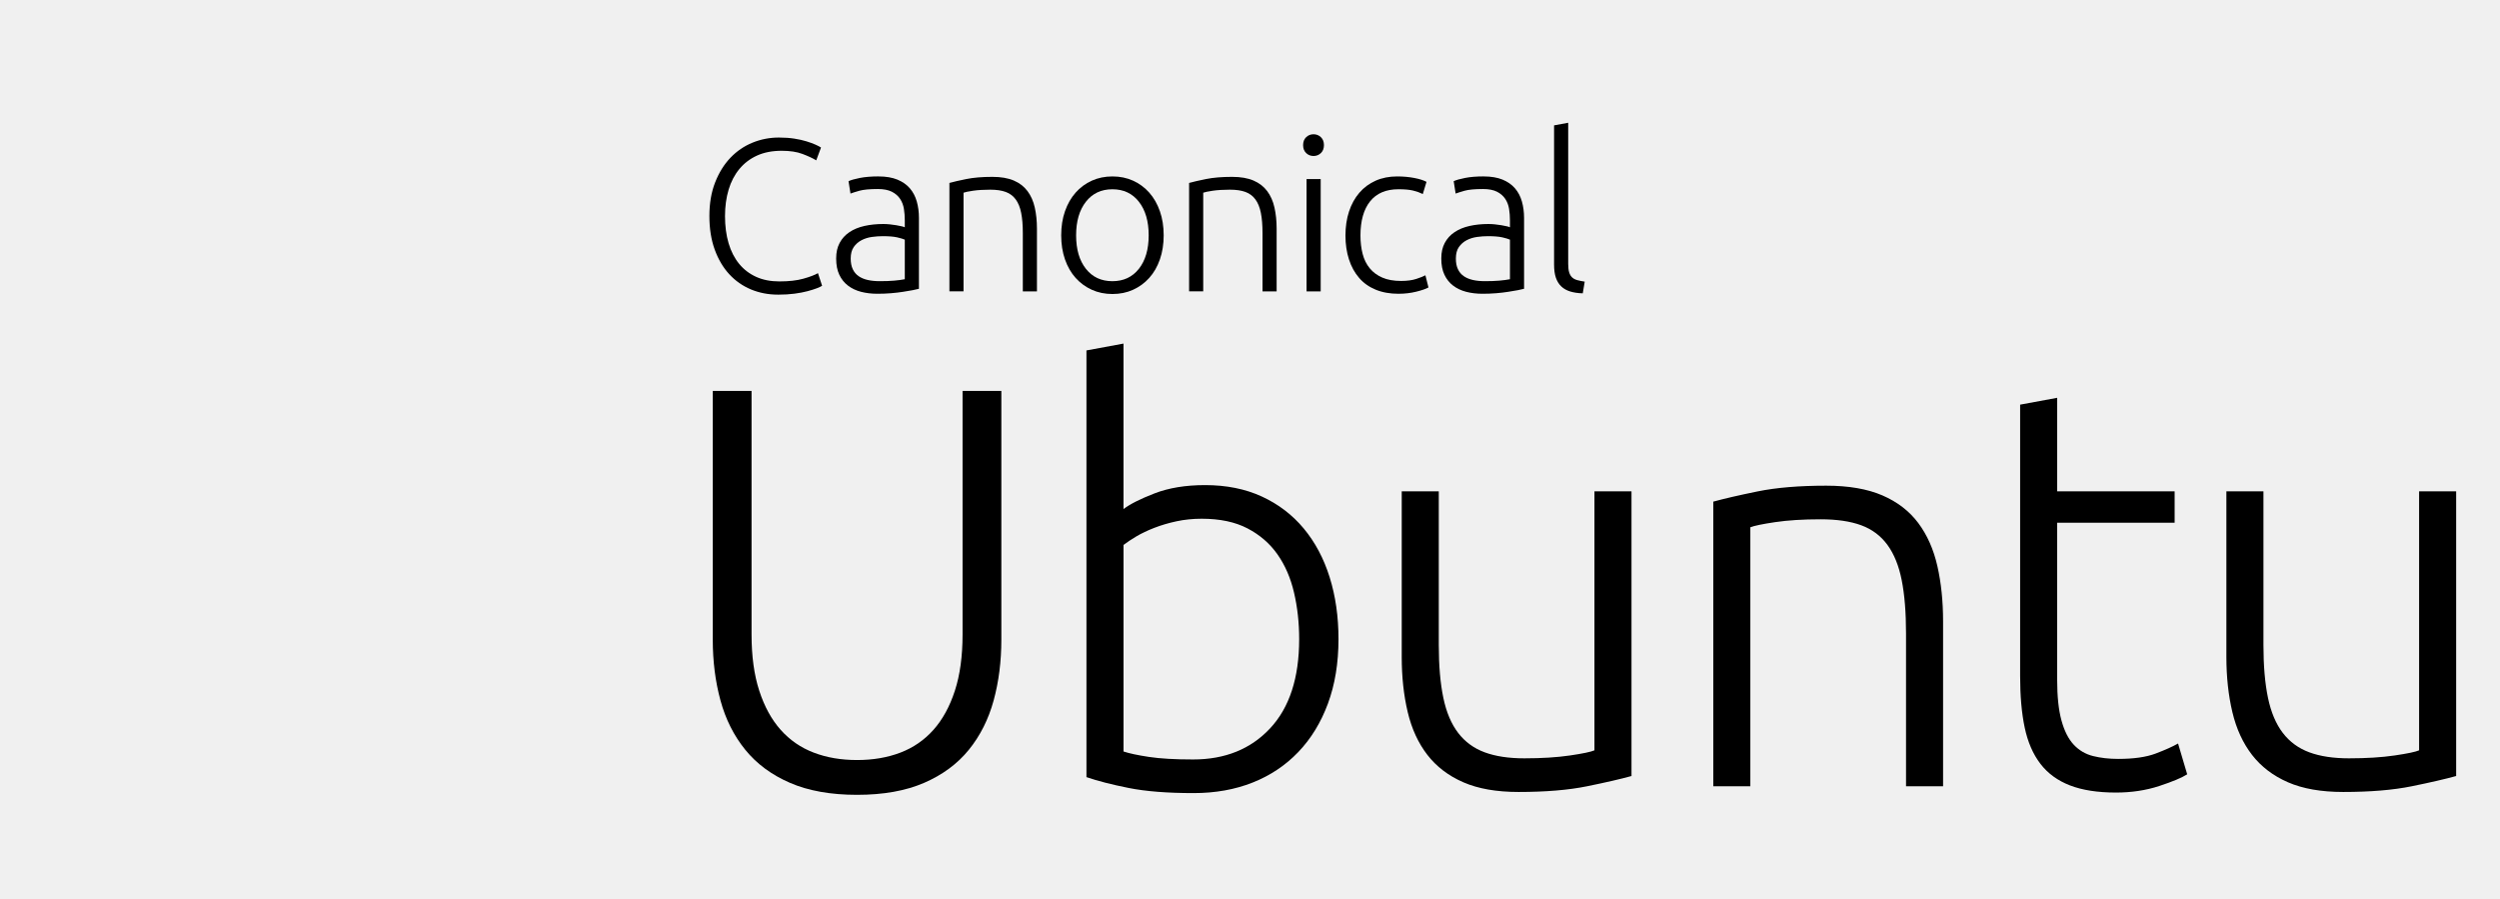
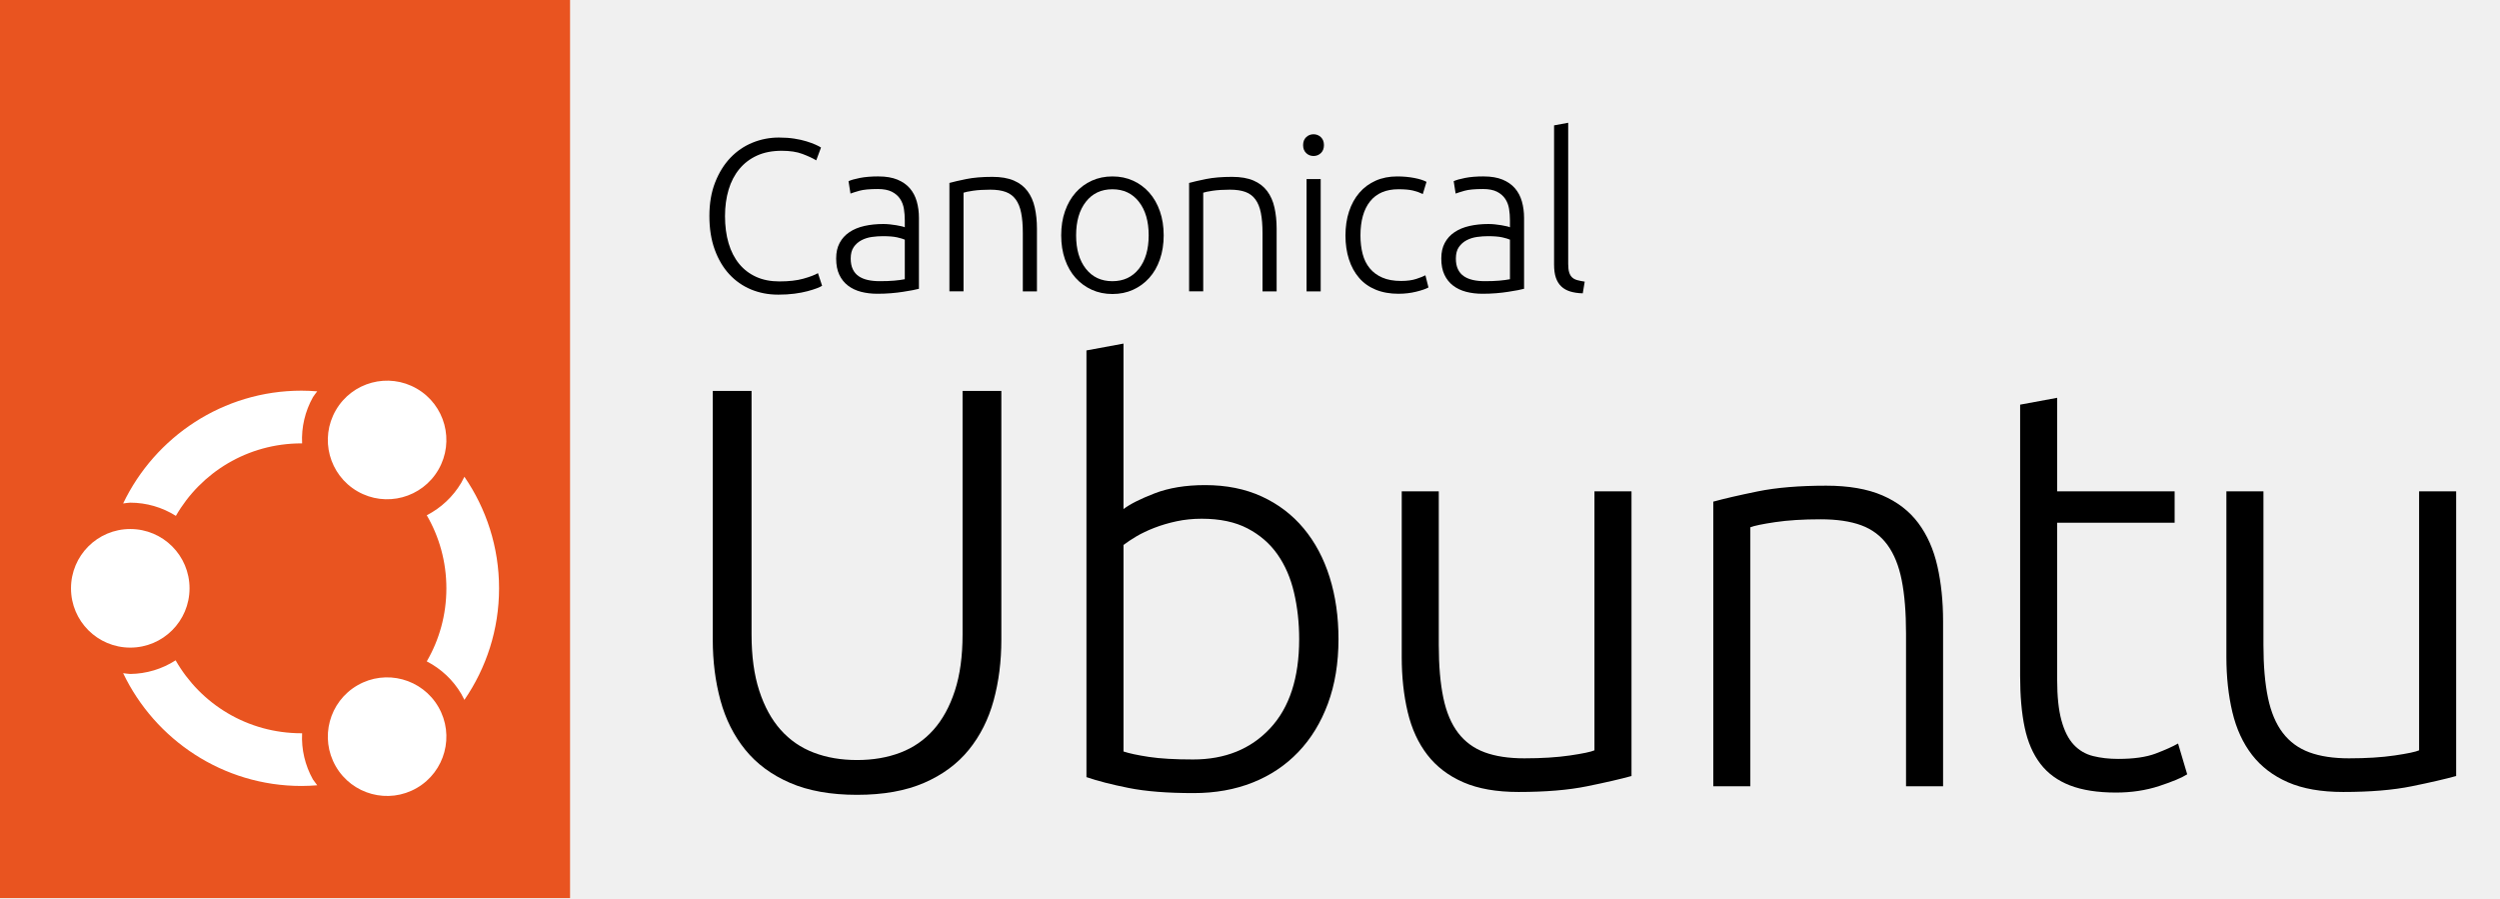
- <svg xmlns="http://www.w3.org/2000/svg" id="Layer_1" data-name="Layer 1" viewBox="0 0 1113.48 400" version="1.1">
+ <svg xmlns="http://www.w3.org/2000/svg" id="Layer_1" data-name="Layer 1" viewBox="0 0 1113.48 400" version="1.1" xml:space="preserve">
  <defs id="defs1">
    <style id="style1">
      .cls-1 {
        fill: none;
      }

      .cls-2 {
        fill: #e95420;
      }

      .cls-3 {
        fill: #fff;
      }
    </style>
  </defs>
-   <g id="g6">
+   <g id="Ubuntu">
    <path d="m381.86,354.01c-11.69,0-21.64-1.78-29.85-5.33-8.22-3.56-14.86-8.47-19.94-14.74-5.08-6.26-8.77-13.59-11.05-21.98-2.29-8.38-3.43-17.4-3.43-27.06v-110.77h17.28v108.49c0,9.65,1.14,18,3.43,25.03,2.29,7.03,5.46,12.83,9.53,17.4,4.06,4.57,8.98,7.96,14.74,10.16,5.76,2.21,12.2,3.3,19.31,3.3s13.55-1.1,19.31-3.3c5.76-2.2,10.67-5.59,14.74-10.16,4.07-4.57,7.24-10.37,9.53-17.4,2.29-7.03,3.43-15.37,3.43-25.03v-108.49h17.28v110.77c0,9.66-1.14,18.67-3.43,27.06-2.29,8.38-5.97,15.71-11.05,21.98-5.08,6.27-11.73,11.18-19.94,14.74-8.22,3.56-18.17,5.33-29.85,5.33Z" id="path1" />
    <path d="m500.61,226.73c2.88-2.2,7.49-4.53,13.85-6.99,6.35-2.45,13.85-3.68,22.48-3.68,9.48,0,17.91,1.69,25.28,5.08,7.37,3.39,13.59,8.13,18.67,14.23,5.08,6.1,8.93,13.34,11.56,21.72,2.62,8.38,3.94,17.57,3.94,27.56,0,10.67-1.57,20.24-4.7,28.71-3.14,8.47-7.54,15.67-13.21,21.59-5.68,5.93-12.45,10.46-20.33,13.59-7.88,3.13-16.64,4.7-26.3,4.7-11.69,0-21.34-.76-28.96-2.29-7.62-1.52-13.89-3.13-18.8-4.83v-190.04l16.51-3.05v73.68Zm0,107.98c2.54.85,6.31,1.65,11.31,2.41,4.99.76,11.56,1.14,19.69,1.14,14.23,0,25.66-4.61,34.3-13.85,8.64-9.23,12.96-22.48,12.96-39.76,0-7.28-.76-14.18-2.29-20.71-1.52-6.52-3.98-12.2-7.37-17.02-3.39-4.83-7.84-8.68-13.34-11.56-5.51-2.88-12.32-4.32-20.45-4.32-3.9,0-7.62.38-11.18,1.14-3.56.76-6.86,1.74-9.91,2.92-3.05,1.19-5.72,2.46-8,3.81-2.29,1.36-4.19,2.63-5.72,3.81v91.97Z" id="path2" />
    <path d="m726.96,345.63c-4.91,1.36-11.52,2.88-19.82,4.57-8.3,1.69-18.46,2.54-30.49,2.54-9.83,0-18.04-1.44-24.64-4.32-6.61-2.88-11.94-6.94-16.01-12.2-4.06-5.25-6.99-11.6-8.76-19.05-1.78-7.45-2.67-15.67-2.67-24.64v-73.68h16.51v68.34c0,9.32.68,17.19,2.03,23.63,1.35,6.44,3.56,11.65,6.61,15.62,3.05,3.98,6.99,6.86,11.81,8.64,4.83,1.78,10.71,2.67,17.66,2.67,7.79,0,14.56-.42,20.33-1.27,5.76-.85,9.4-1.61,10.92-2.29v-115.35h16.51v126.78Z" id="path3" />
    <path d="m763.38,223.43c4.91-1.35,11.52-2.88,19.82-4.57,8.3-1.69,18.46-2.54,30.49-2.54,9.99,0,18.33,1.44,25.03,4.32,6.69,2.88,12.02,6.99,16.01,12.32,3.98,5.34,6.82,11.73,8.51,19.18,1.69,7.46,2.54,15.67,2.54,24.64v73.42h-16.51v-68.09c0-9.31-.64-17.19-1.91-23.63-1.27-6.44-3.39-11.69-6.35-15.75-2.96-4.06-6.86-6.99-11.69-8.77-4.83-1.78-10.88-2.67-18.17-2.67-7.79,0-14.53.43-20.2,1.27-5.68.85-9.36,1.61-11.05,2.29v115.34h-16.51v-126.78Z" id="path4" />
    <path d="m916.61,218.85h52.34v13.97h-52.34v69.87c0,7.46.63,13.51,1.91,18.17,1.27,4.66,3.09,8.26,5.46,10.8,2.37,2.54,5.25,4.24,8.64,5.08,3.39.85,7.11,1.27,11.18,1.27,6.94,0,12.53-.8,16.77-2.41,4.23-1.61,7.53-3.09,9.91-4.45l4.07,13.72c-2.37,1.52-6.52,3.26-12.45,5.21-5.93,1.95-12.37,2.92-19.31,2.92-8.13,0-14.95-1.06-20.45-3.18-5.51-2.12-9.91-5.34-13.21-9.65s-5.63-9.69-6.99-16.13c-1.36-6.44-2.03-14.06-2.03-22.87v-120.94l16.51-3.05v41.67Z" id="path5" />
    <path d="m1094.4,345.63c-4.91,1.36-11.52,2.88-19.82,4.57-8.3,1.69-18.46,2.54-30.49,2.54-9.83,0-18.04-1.44-24.64-4.32-6.61-2.88-11.94-6.94-16.01-12.2-4.06-5.25-6.99-11.6-8.76-19.05-1.78-7.45-2.67-15.67-2.67-24.64v-73.68h16.51v68.34c0,9.32.68,17.19,2.03,23.63,1.35,6.44,3.56,11.65,6.61,15.62,3.05,3.98,6.99,6.86,11.81,8.64,4.83,1.78,10.71,2.67,17.66,2.67,7.79,0,14.56-.42,20.33-1.27,5.76-.85,9.4-1.61,10.92-2.29v-115.35h16.51v126.78Z" id="path6" />
  </g>
-   <g id="g15">
+   <g id="Canonical">
    <path d="m346.66,131.23c-4.32,0-8.34-.78-12.05-2.32-3.71-1.55-6.94-3.81-9.68-6.78-2.74-2.97-4.9-6.63-6.48-10.98-1.58-4.36-2.37-9.34-2.37-14.95s.85-10.6,2.56-14.95c1.71-4.36,3.98-8.02,6.82-10.99,2.84-2.97,6.13-5.21,9.87-6.73,3.74-1.52,7.65-2.27,11.71-2.27,2.52,0,4.81.16,6.87.48,2.06.32,3.87.73,5.42,1.21,1.55.48,2.87.97,3.97,1.45,1.1.48,1.94.92,2.52,1.31l-2.13,5.71c-1.61-.97-3.66-1.92-6.15-2.86-2.48-.94-5.56-1.4-9.24-1.4-4.19,0-7.86.71-10.98,2.13-3.13,1.42-5.76,3.42-7.89,6-2.13,2.58-3.73,5.65-4.79,9.2-1.06,3.55-1.6,7.48-1.6,11.81s.53,8.47,1.6,12.05c1.06,3.58,2.63,6.63,4.69,9.15,2.06,2.52,4.6,4.45,7.6,5.81,3,1.36,6.44,2.03,10.31,2.03,4.26,0,7.82-.4,10.69-1.21,2.87-.8,5.05-1.63,6.53-2.47l1.84,5.61c-.45.32-1.23.69-2.32,1.11-1.1.42-2.48.86-4.16,1.31-1.68.45-3.61.82-5.81,1.11-2.19.29-4.65.44-7.36.44Z" id="path7" />
    <path d="m391.44,78.58c3.29,0,6.08.47,8.37,1.4,2.29.94,4.15,2.23,5.57,3.87,1.42,1.64,2.45,3.6,3.1,5.86.64,2.26.97,4.71.97,7.36v31.55c-.65.19-1.58.4-2.81.63-1.23.23-2.65.47-4.26.72-1.61.26-3.4.47-5.37.63-1.97.16-3.98.24-6.05.24-2.65,0-5.08-.29-7.31-.87-2.23-.58-4.16-1.5-5.81-2.76-1.65-1.26-2.94-2.87-3.87-4.84-.94-1.97-1.4-4.37-1.4-7.21s.52-5.03,1.55-6.97c1.03-1.94,2.48-3.53,4.36-4.79,1.87-1.26,4.1-2.18,6.68-2.76,2.58-.58,5.39-.87,8.42-.87.9,0,1.85.05,2.85.15,1,.1,1.97.23,2.9.39.93.16,1.74.32,2.42.48.68.16,1.15.31,1.4.44v-3.1c0-1.74-.13-3.44-.39-5.08-.26-1.64-.82-3.13-1.69-4.45s-2.1-2.39-3.68-3.2c-1.58-.8-3.66-1.21-6.24-1.21-3.68,0-6.42.26-8.23.77-1.81.52-3.13.94-3.97,1.26l-.87-5.52c1.1-.52,2.79-1,5.08-1.45,2.29-.45,5.05-.68,8.28-.68Zm.58,46.65c2.45,0,4.6-.08,6.44-.24,1.84-.16,3.4-.37,4.69-.63v-17.62c-.71-.32-1.84-.66-3.39-1.02-1.55-.35-3.68-.53-6.39-.53-1.55,0-3.16.11-4.84.34-1.68.23-3.23.71-4.65,1.45-1.42.74-2.58,1.76-3.48,3.05-.9,1.29-1.35,3-1.35,5.13,0,1.87.31,3.45.92,4.74.61,1.29,1.48,2.32,2.61,3.1,1.13.78,2.48,1.34,4.06,1.7,1.58.36,3.37.53,5.37.53Z" id="path8" />
    <path d="m423.03,81.48c1.87-.52,4.39-1.1,7.55-1.74,3.16-.64,7.03-.97,11.61-.97,3.81,0,6.98.55,9.53,1.64,2.55,1.1,4.58,2.66,6.1,4.7,1.52,2.03,2.6,4.47,3.24,7.31.64,2.84.97,5.97.97,9.39v27.97h-6.29v-25.94c0-3.55-.24-6.55-.73-9-.48-2.45-1.29-4.45-2.42-6-1.13-1.55-2.61-2.66-4.45-3.34-1.84-.68-4.15-1.02-6.92-1.02-2.97,0-5.53.16-7.69.48-2.16.32-3.57.62-4.21.87v43.94h-6.29v-48.3Z" id="path9" />
    <path d="m518.5,104.81c0,3.94-.57,7.52-1.69,10.74-1.13,3.23-2.71,5.97-4.74,8.23-2.03,2.26-4.44,4.02-7.21,5.28-2.77,1.26-5.84,1.89-9.19,1.89s-6.42-.63-9.19-1.89c-2.77-1.26-5.18-3.02-7.21-5.28-2.03-2.26-3.61-5-4.74-8.23-1.13-3.23-1.69-6.81-1.69-10.74s.56-7.52,1.69-10.74c1.13-3.23,2.71-5.98,4.74-8.28,2.03-2.29,4.44-4.07,7.21-5.32,2.77-1.26,5.84-1.89,9.19-1.89s6.42.63,9.19,1.89c2.77,1.26,5.18,3.03,7.21,5.32,2.03,2.29,3.61,5.05,4.74,8.28,1.13,3.23,1.69,6.81,1.69,10.74Zm-6.68,0c0-6.26-1.45-11.24-4.36-14.95-2.9-3.71-6.84-5.56-11.81-5.56s-8.9,1.86-11.81,5.56c-2.9,3.71-4.36,8.7-4.36,14.95s1.45,11.23,4.36,14.91c2.9,3.68,6.84,5.52,11.81,5.52s8.9-1.84,11.81-5.52c2.9-3.68,4.36-8.65,4.36-14.91Z" id="path10" />
    <path d="m529.83,81.48c1.87-.52,4.39-1.1,7.55-1.74,3.16-.64,7.03-.97,11.61-.97,3.81,0,6.98.55,9.53,1.64,2.55,1.1,4.58,2.66,6.1,4.7,1.52,2.03,2.6,4.47,3.24,7.31.64,2.84.97,5.97.97,9.39v27.97h-6.29v-25.94c0-3.55-.24-6.55-.73-9-.48-2.45-1.29-4.45-2.42-6-1.13-1.55-2.61-2.66-4.45-3.34-1.84-.68-4.15-1.02-6.92-1.02-2.97,0-5.53.16-7.69.48-2.16.32-3.57.62-4.21.87v43.94h-6.29v-48.3Z" id="path11" />
    <path d="m589.91,64.64c0,1.48-.45,2.66-1.35,3.53-.9.87-2,1.31-3.29,1.31s-2.39-.44-3.29-1.31c-.9-.87-1.35-2.05-1.35-3.53s.45-2.66,1.35-3.53c.9-.87,2-1.31,3.29-1.31s2.39.44,3.29,1.31c.9.87,1.35,2.05,1.35,3.53Zm-1.45,65.14h-6.29v-50.04h6.29v50.04Z" id="path12" />
    <path d="m623.21,130.85c-3.87,0-7.29-.61-10.26-1.84-2.97-1.22-5.44-2.98-7.4-5.28-1.97-2.29-3.47-5.03-4.5-8.23-1.03-3.19-1.55-6.73-1.55-10.6s.53-7.52,1.6-10.74c1.07-3.22,2.6-6,4.6-8.32,2-2.32,4.42-4.11,7.26-5.37,2.84-1.26,6.03-1.89,9.58-1.89,2.71,0,5.24.23,7.6.68,2.35.45,4.18,1.03,5.47,1.74l-1.65,5.42c-1.29-.64-2.74-1.16-4.36-1.55-1.61-.39-3.77-.58-6.48-.58-5.55,0-9.76,1.79-12.63,5.37-2.87,3.58-4.31,8.66-4.31,15.24,0,2.97.32,5.7.97,8.18.64,2.48,1.69,4.61,3.15,6.39,1.45,1.78,3.32,3.16,5.61,4.16,2.29,1,5.08,1.5,8.37,1.5,2.71,0,4.98-.31,6.82-.92s3.18-1.14,4.02-1.6l1.36,5.42c-1.16.65-2.99,1.28-5.47,1.89-2.48.61-5.08.92-7.79.92Z" id="path13" />
    <path d="m661.08,78.58c3.29,0,6.08.47,8.37,1.4,2.29.94,4.14,2.23,5.56,3.87,1.42,1.64,2.45,3.6,3.1,5.86.64,2.26.97,4.71.97,7.36v31.55c-.65.19-1.58.4-2.81.63-1.23.23-2.65.47-4.26.72-1.61.26-3.4.47-5.37.63-1.97.16-3.98.24-6.05.24-2.65,0-5.08-.29-7.31-.87-2.23-.58-4.16-1.5-5.81-2.76s-2.94-2.87-3.87-4.84c-.94-1.97-1.4-4.37-1.4-7.21s.52-5.03,1.55-6.97c1.03-1.94,2.48-3.53,4.36-4.79,1.87-1.26,4.1-2.18,6.68-2.76,2.58-.58,5.39-.87,8.42-.87.9,0,1.85.05,2.86.15,1,.1,1.97.23,2.9.39.93.16,1.74.32,2.42.48.68.16,1.14.31,1.4.44v-3.1c0-1.74-.13-3.44-.39-5.08-.26-1.64-.82-3.13-1.69-4.45s-2.1-2.39-3.68-3.2c-1.58-.8-3.66-1.21-6.24-1.21-3.68,0-6.42.26-8.23.77-1.81.52-3.13.94-3.97,1.26l-.87-5.52c1.1-.52,2.79-1,5.08-1.45,2.29-.45,5.05-.68,8.28-.68Zm.58,46.65c2.45,0,4.6-.08,6.44-.24,1.84-.16,3.4-.37,4.69-.63v-17.62c-.71-.32-1.84-.66-3.39-1.02-1.55-.35-3.68-.53-6.39-.53-1.55,0-3.16.11-4.84.34-1.68.23-3.23.71-4.65,1.45-1.42.74-2.58,1.76-3.48,3.05-.9,1.29-1.35,3-1.35,5.13,0,1.87.3,3.45.92,4.74.61,1.29,1.48,2.32,2.61,3.1,1.13.78,2.48,1.34,4.07,1.7,1.58.36,3.37.53,5.37.53Z" id="path14" />
    <path d="m705.23,130.65c-2.13-.06-3.99-.34-5.57-.82-1.58-.48-2.9-1.22-3.97-2.23-1.06-1-1.87-2.29-2.42-3.87-.55-1.58-.82-3.56-.82-5.95v-61.94l6.29-1.16v62.91c0,1.55.15,2.79.44,3.73.29.94.73,1.68,1.31,2.23.58.55,1.34.95,2.27,1.21.93.26,2.05.48,3.34.68l-.87,5.23Z" id="path15" />
  </g>
+   <g id="logo">
+     <rect width="254" height="400" id="rect-e95420ff" x="0" y="0" style="fill:#e95420;fill-opacity:1;stroke-width:1" />
+     <path id="circle13" style="color:#000000;fill:#ffffff;fill-opacity:1;stroke:none;stroke-width:0;stroke-linejoin:bevel;stroke-dasharray:none" d="m 134.336,174 c -34.968,0 -65.284,20.581 -79.471,50.243 a 38.147,38.147 0 0 1 3.177,-0.358 38.147,38.147 0 0 1 20.322,5.882 c 11.122,-19.333 31.957,-32.292 55.972,-32.292 0.091,0 0.18,0.006 0.271,0.006 a 38.147,38.147 0 0 1 4.84,-20.596 38.147,38.147 0 0 1 1.903,-2.58 C 139.034,174.122 136.699,174 134.336,174 Z m 72.591,38.354 a 38.147,38.147 0 0 1 -1.407,2.679 38.147,38.147 0 0 1 -15.366,14.464 c 5.551,9.542 8.739,20.646 8.739,32.536 0,11.889 -3.189,22.994 -8.739,32.536 a 38.147,38.147 0 0 1 15.366,14.464 38.147,38.147 0 0 1 1.407,2.679 c 9.729,-14.157 15.441,-31.271 15.441,-49.679 0,-18.408 -5.713,-35.521 -15.441,-49.679 z M 78.252,294.103 a 38.147,38.147 0 0 1 -20.211,6.077 38.147,38.147 0 0 1 -3.177,-0.358 c 14.187,29.662 44.504,50.243 79.471,50.243 2.363,0 4.697,-0.122 7.014,-0.306 a 38.147,38.147 0 0 1 -1.903,-2.58 38.147,38.147 0 0 1 -4.84,-20.596 c -0.091,3.7e-4 -0.18,0.006 -0.271,0.006 -24.096,0 -44.99,-13.046 -56.084,-32.486 z" />
+     <circle style="fill:#ffffff;fill-opacity:1;stroke:none;stroke-width:0;stroke-linejoin:bevel;stroke-dasharray:none;stroke-opacity:1" id="circle15" cx="58.042" cy="262.032" r="26.41" />
+     <circle style="fill:#ffffff;fill-opacity:1;stroke:none;stroke-width:0;stroke-linejoin:bevel;stroke-dasharray:none;stroke-opacity:1" id="circle17" cx="83.464" cy="-247.355" r="26.41" transform="rotate(120)" />
+     <circle style="fill:#ffffff;fill-opacity:1;stroke:none;stroke-width:0;stroke-linejoin:bevel;stroke-dasharray:none;stroke-opacity:1" id="circle19" cx="-370.389" cy="-14.677" r="26.41" transform="rotate(-120)" />
+   </g>
</svg>
